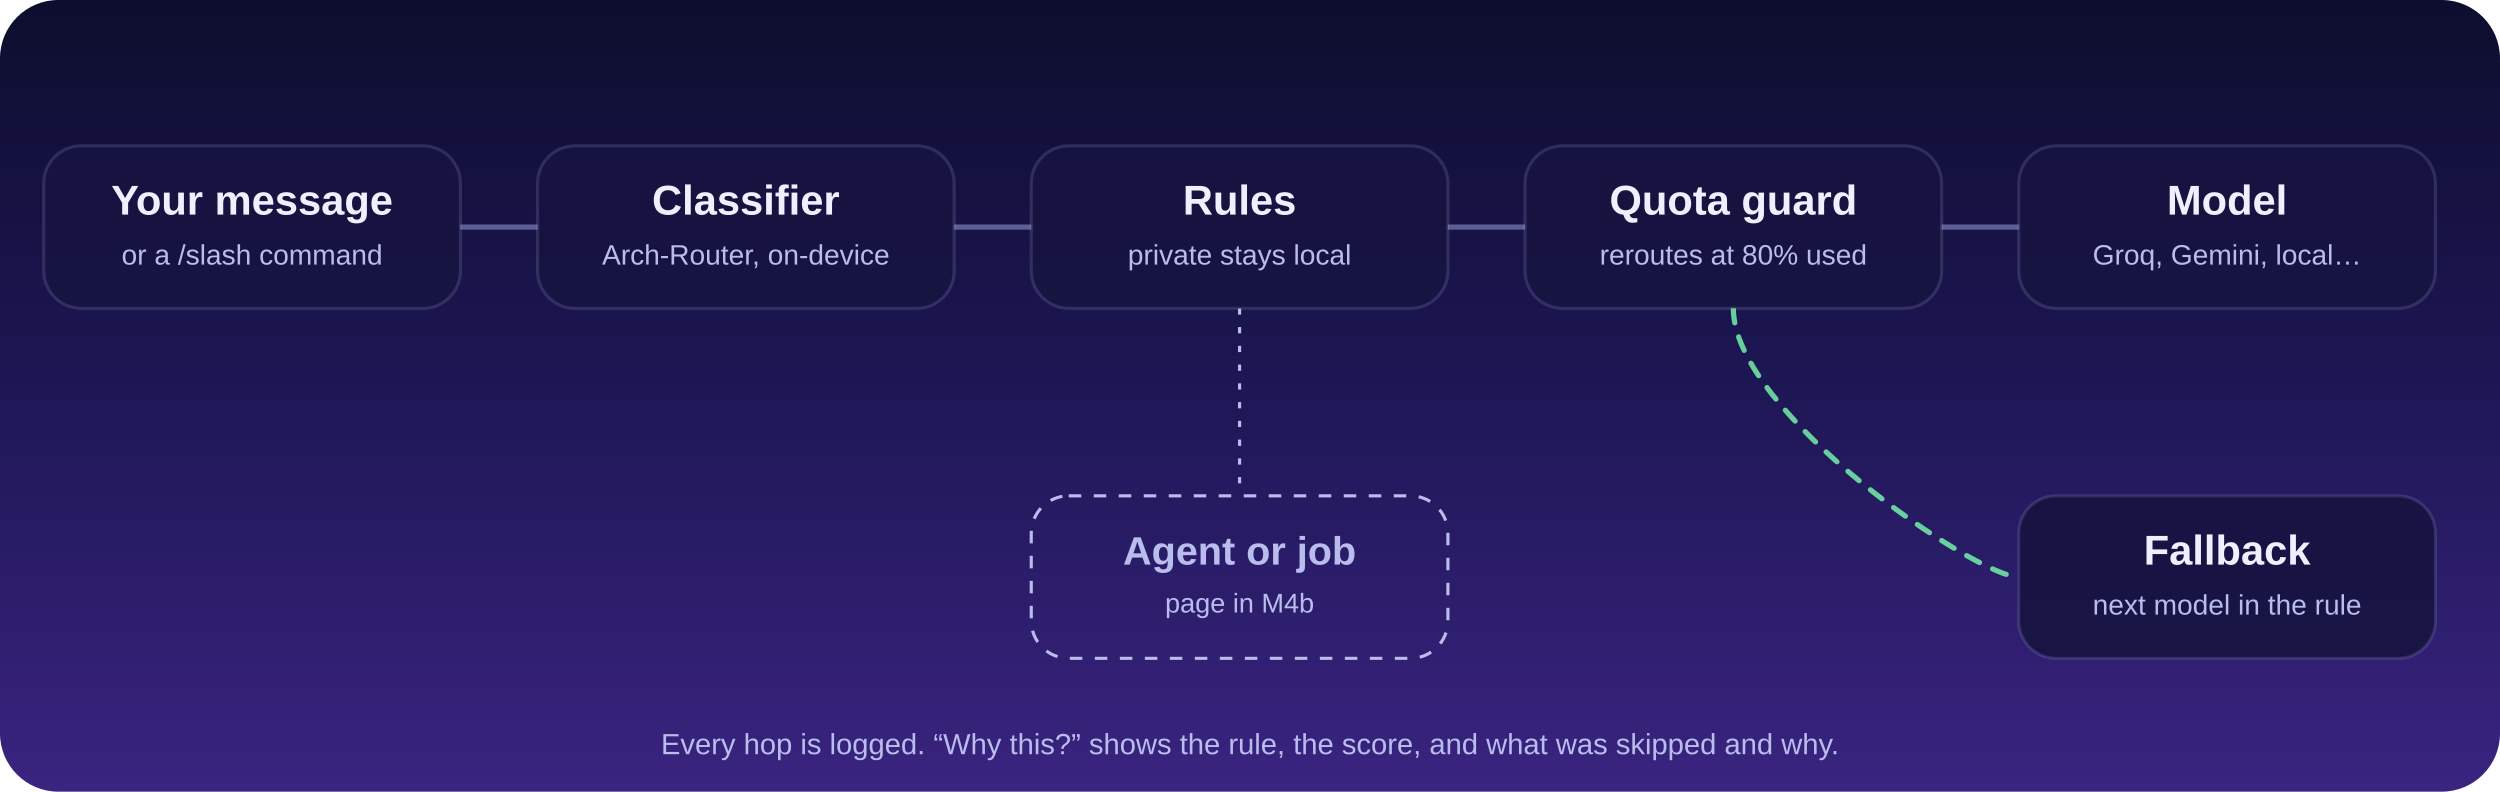
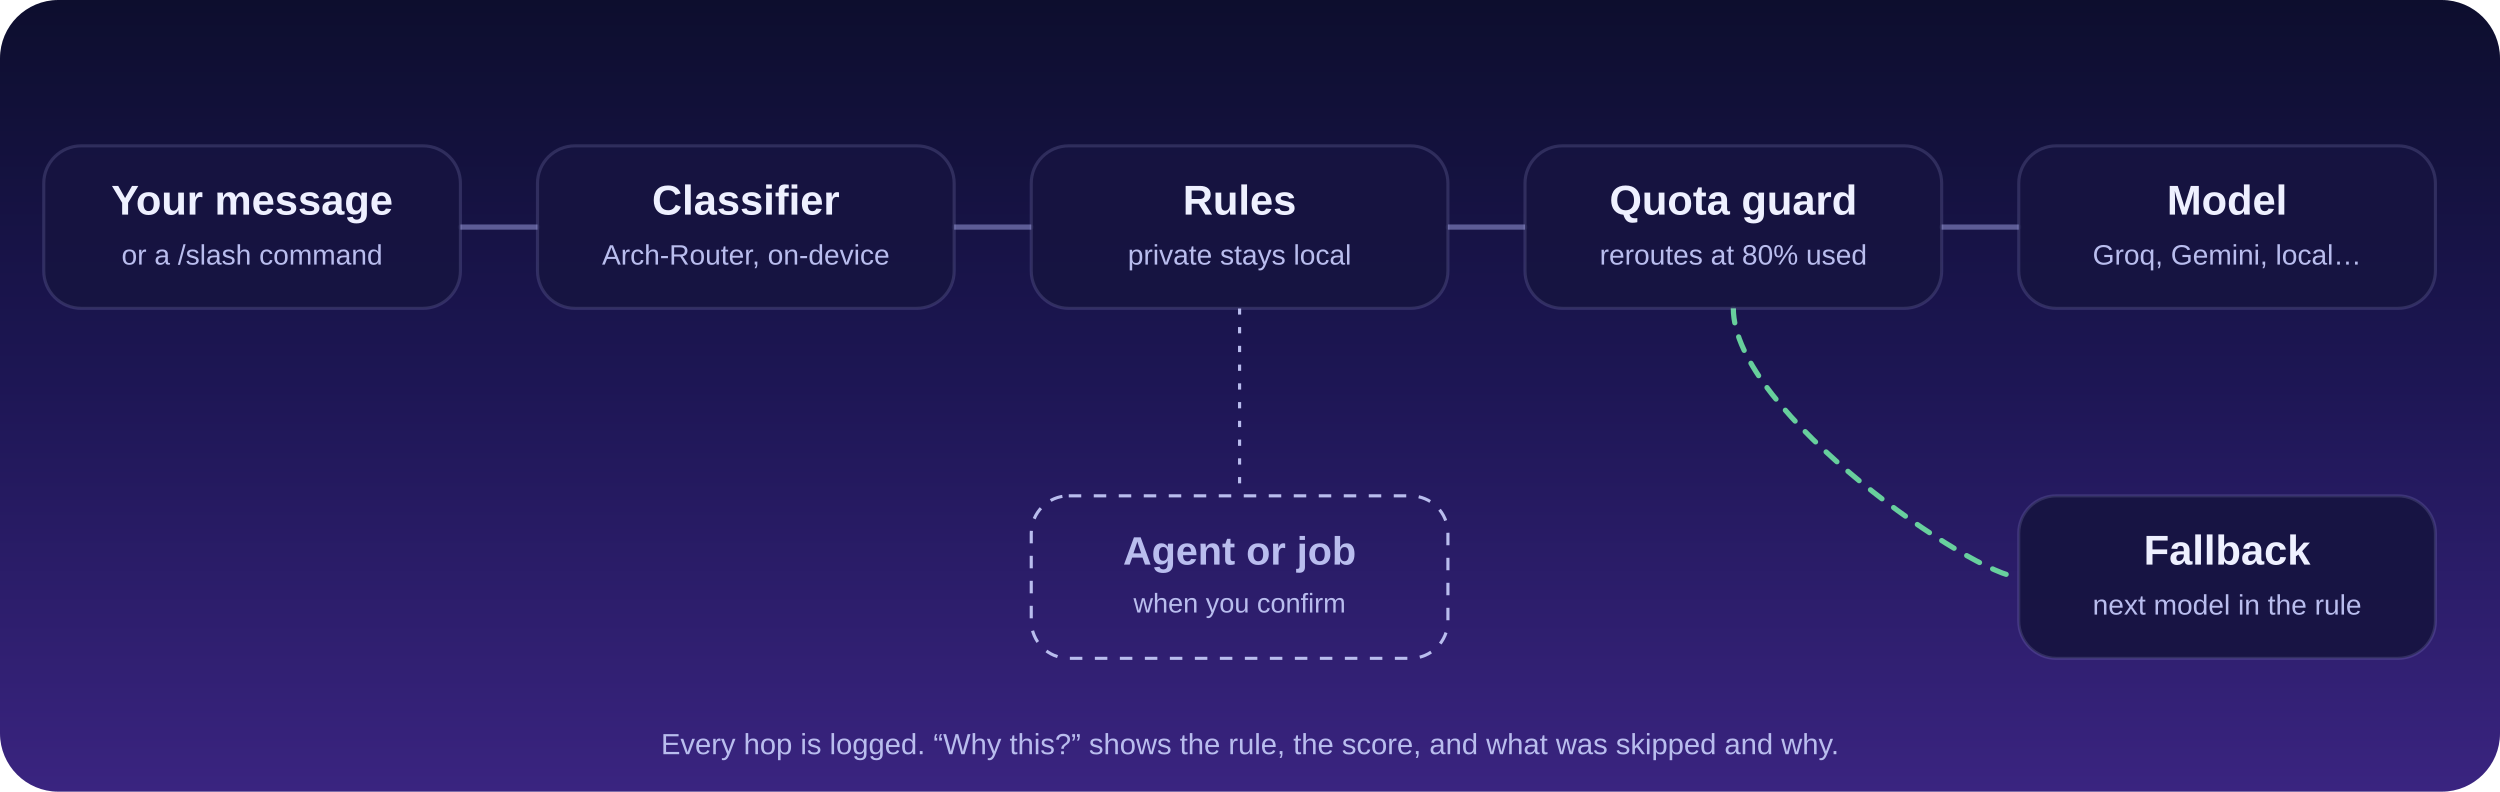
<svg xmlns="http://www.w3.org/2000/svg" viewBox="0 0 1200 380" width="1200" height="380" role="img" aria-labelledby="t d">
  <defs>
    <linearGradient id="sky" x1="0" y1="0" x2="0" y2="1">
      <stop offset="0%" stop-color="#0d0e2e" />
      <stop offset="48%" stop-color="#1d1654" />
      <stop offset="100%" stop-color="#3a2480" />
    </linearGradient>
  </defs>
  <style>text{font-family:'Plus Jakarta Sans','Manrope','Segoe UI',system-ui,-apple-system,'Helvetica Neue',Arial,sans-serif}
.wire{fill:none;stroke:#b3b6fa;stroke-opacity:.45;stroke-width:2.5;stroke-linecap:round}
.fbwire{stroke:#6fe3a4;stroke-opacity:.9;stroke-dasharray:7 7}
.g{opacity:0}
.dot{opacity:0}
.dot.d1{animation:d1 18s linear infinite}
.dot.d2{animation:d2 18s linear infinite}
@keyframes d1{0%{opacity:0;transform:translate(121px,109px)}1%{opacity:1;transform:translate(121px,109px)}9.5%{opacity:1;transform:translate(358px,109px)}10.7%{opacity:1;transform:translate(358px,109px)}19.2%{opacity:1;transform:translate(595px,109px)}20.4%{opacity:1;transform:translate(595px,109px)}28.9%{opacity:1;transform:translate(832px,109px)}30.1%{opacity:1;transform:translate(832px,109px)}38.6%{opacity:1;transform:translate(1069px,109px)}40.6%{opacity:0;transform:translate(1069px,109px)}}
@keyframes d2{50%{opacity:0;transform:translate(121px,109px)}51%{opacity:1;transform:translate(121px,109px)}59.5%{opacity:1;transform:translate(358px,109px)}60.7%{opacity:1;transform:translate(358px,109px)}69.2%{opacity:1;transform:translate(595px,109px)}70.4%{opacity:1;transform:translate(595px,109px)}78.9%{opacity:1;transform:translate(832px,109px)}80.1%{opacity:1;transform:translate(832px,109px)}88.6%{opacity:1;transform:translate(832px,277px)}89.8%{opacity:1;transform:translate(832px,277px)}98.3%{opacity:1;transform:translate(1069px,277px)}100.3%{opacity:0;transform:translate(1069px,277px)}}
.n0{animation:g_n0 18s linear infinite}@keyframes g_n0{0%{opacity:0}-0.2%{opacity:0}1%{opacity:1}8%{opacity:0}49.8%{opacity:0}51%{opacity:1}58%{opacity:0}100%{opacity:0}}
.n1{animation:g_n1 18s linear infinite}@keyframes g_n1{0%{opacity:0}8.3%{opacity:0}9.5%{opacity:1}16.5%{opacity:0}58.3%{opacity:0}59.5%{opacity:1}66.5%{opacity:0}100%{opacity:0}}
.n2{animation:g_n2 18s linear infinite}@keyframes g_n2{0%{opacity:0}18%{opacity:0}19.2%{opacity:1}26.2%{opacity:0}68%{opacity:0}69.2%{opacity:1}76.2%{opacity:0}100%{opacity:0}}
.n3{animation:g_n3 18s linear infinite}@keyframes g_n3{0%{opacity:0}27.7%{opacity:0}28.9%{opacity:1}35.9%{opacity:0}77.7%{opacity:0}78.9%{opacity:1}85.9%{opacity:0}100%{opacity:0}}
.n4{animation:g_n4 18s linear infinite}@keyframes g_n4{0%{opacity:0}37.4%{opacity:0}38.6%{opacity:1}45.6%{opacity:0}100%{opacity:0}}
.fb{animation:g_fb 18s linear infinite}@keyframes g_fb{0%{opacity:0}87.4%{opacity:0}88.6%{opacity:1}95.6%{opacity:0}100%{opacity:0}}
.warn{opacity:0;animation:warn 18s linear infinite}
@keyframes warn{0%,76.9%{opacity:0}78.9%,88.9%{opacity:1}92.9%,100%{opacity:0}}
@media (prefers-reduced-motion: reduce){.dot{display:none}.g,.warn{animation:none!important}.warn{opacity:1}.fb{opacity:1}}</style>
  <rect width="1200" height="380" rx="28" fill="url(#sky)" />
  <path class="wire " d="M221 109L258 109" />
  <path class="wire " d="M458 109L495 109" />
  <path class="wire " d="M695 109L732 109" />
  <path class="wire " d="M932 109L969 109" />
  <path class="wire fbwire" d="M832 148C832 198 949 277 969 277" />
  <g class="soon">
    <rect x="495" y="238" width="200" height="78" rx="18" fill="none" stroke="#b9bdee" stroke-dasharray="6 6" stroke-width="1.5" />
    <text x="595" y="271" text-anchor="middle" font-size="19" font-weight="700" fill="#b9bdee">Agent or job</text>
-     <text x="595" y="294" text-anchor="middle" font-size="13" fill="#b9bdee">page in M4b</text>
+     <text x="595" y="294" text-anchor="middle" font-size="13" fill="#b9bdee">when you confirm</text>
  </g>
  <path d="M595 148V238" stroke="#b9bdee" stroke-width="1.5" stroke-dasharray="3 6" fill="none" />
  <g>
    <rect x="21" y="70" width="200" height="78" rx="18" fill="rgba(22,20,64,0.92)" stroke="rgba(190,190,255,0.16)" stroke-width="1.5" />
    <rect class="g n0" x="18" y="67" width="206" height="84" rx="21" fill="none" stroke="#b3b6fa" stroke-width="3" />
    <text x="121" y="103" text-anchor="middle" font-size="20" font-weight="700" fill="#eef0ff">Your message</text>
    <text x="121" y="127" text-anchor="middle" font-size="13.5" fill="#b9bdee">or a /slash command</text>
  </g>
  <g>
    <rect x="258" y="70" width="200" height="78" rx="18" fill="rgba(22,20,64,0.92)" stroke="rgba(190,190,255,0.16)" stroke-width="1.5" />
    <rect class="g n1" x="255" y="67" width="206" height="84" rx="21" fill="none" stroke="#b3b6fa" stroke-width="3" />
    <text x="358" y="103" text-anchor="middle" font-size="20" font-weight="700" fill="#eef0ff">Classifier</text>
    <text x="358" y="127" text-anchor="middle" font-size="13.5" fill="#b9bdee">Arch-Router, on-device</text>
  </g>
  <g>
    <rect x="495" y="70" width="200" height="78" rx="18" fill="rgba(22,20,64,0.92)" stroke="rgba(190,190,255,0.16)" stroke-width="1.5" />
    <rect class="g n2" x="492" y="67" width="206" height="84" rx="21" fill="none" stroke="#b3b6fa" stroke-width="3" />
    <text x="595" y="103" text-anchor="middle" font-size="20" font-weight="700" fill="#eef0ff">Rules</text>
    <text x="595" y="127" text-anchor="middle" font-size="13.5" fill="#b9bdee">private stays local</text>
  </g>
  <g>
    <rect x="732" y="70" width="200" height="78" rx="18" fill="rgba(22,20,64,0.92)" stroke="rgba(190,190,255,0.16)" stroke-width="1.5" />
    <rect class="g n3" x="729" y="67" width="206" height="84" rx="21" fill="none" stroke="#b3b6fa" stroke-width="3" />
    <text x="832" y="103" text-anchor="middle" font-size="20" font-weight="700" fill="#eef0ff">Quota guard</text>
    <text x="832" y="127" text-anchor="middle" font-size="13.5" fill="#b9bdee">reroutes at 80% used</text>
  </g>
  <g>
    <rect x="969" y="70" width="200" height="78" rx="18" fill="rgba(22,20,64,0.92)" stroke="rgba(190,190,255,0.16)" stroke-width="1.5" />
    <rect class="g n4" x="966" y="67" width="206" height="84" rx="21" fill="none" stroke="#b3b6fa" stroke-width="3" />
    <text x="1069" y="103" text-anchor="middle" font-size="20" font-weight="700" fill="#eef0ff">Model</text>
    <text x="1069" y="127" text-anchor="middle" font-size="13.5" fill="#b9bdee">Groq, Gemini, local…</text>
  </g>
  <g>
    <rect x="969" y="238" width="200" height="78" rx="18" fill="rgba(22,20,64,0.92)" stroke="rgba(190,190,255,0.16)" stroke-width="1.5" />
    <rect class="g fb" x="966" y="235" width="206" height="84" rx="21" fill="none" stroke="#6fe3a4" stroke-width="3" />
    <text x="1069" y="271" text-anchor="middle" font-size="20" font-weight="700" fill="#eef0ff">Fallback</text>
    <text x="1069" y="295" text-anchor="middle" font-size="13.5" fill="#b9bdee">next model in the rule</text>
  </g>
  <g class="warn">
    <text x="846" y="187" font-size="14" font-weight="700" fill="#ffc766">80% used or 429</text>
    <text x="846" y="205" font-size="13" fill="#b9bdee">so it moves on</text>
  </g>
  <circle class="dot d1" r="9" fill="#8b8fe8" stroke="#eef0ff" stroke-width="3" />
  <circle class="dot d2" r="9" fill="#8b8fe8" stroke="#eef0ff" stroke-width="3" />
  <text x="600" y="362" text-anchor="middle" font-size="14" fill="#b9bdee">Every hop is logged. “Why this?” shows the rule, the score, and what was skipped and why.</text>
</svg>
